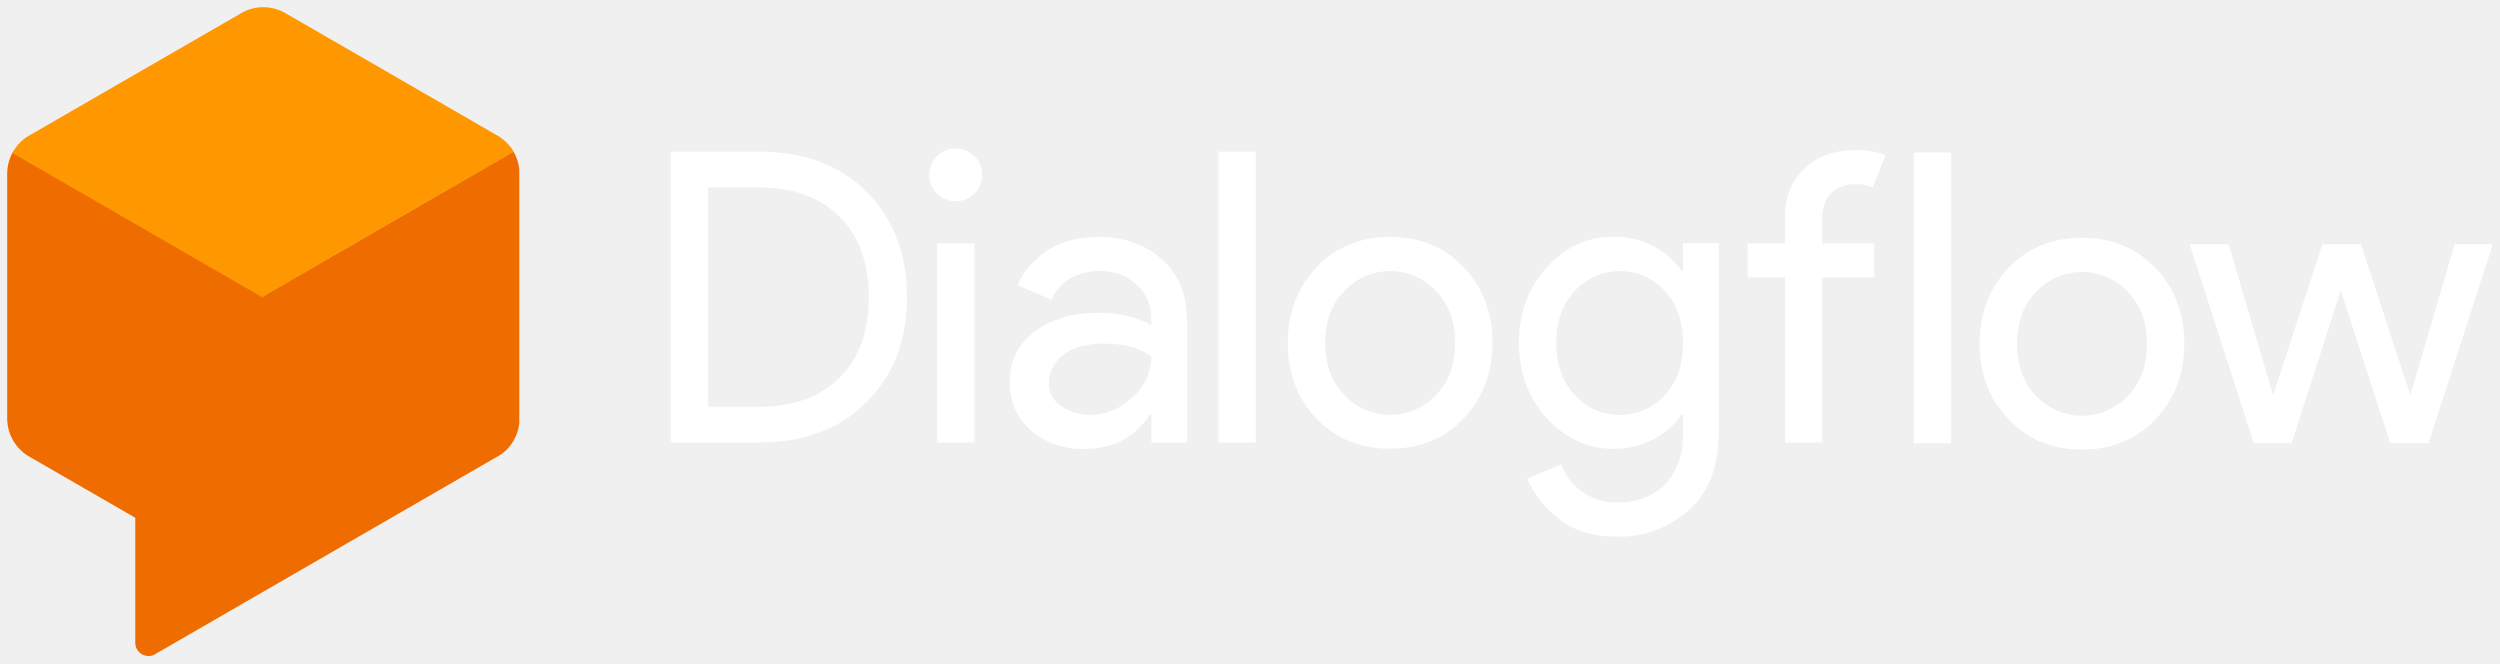
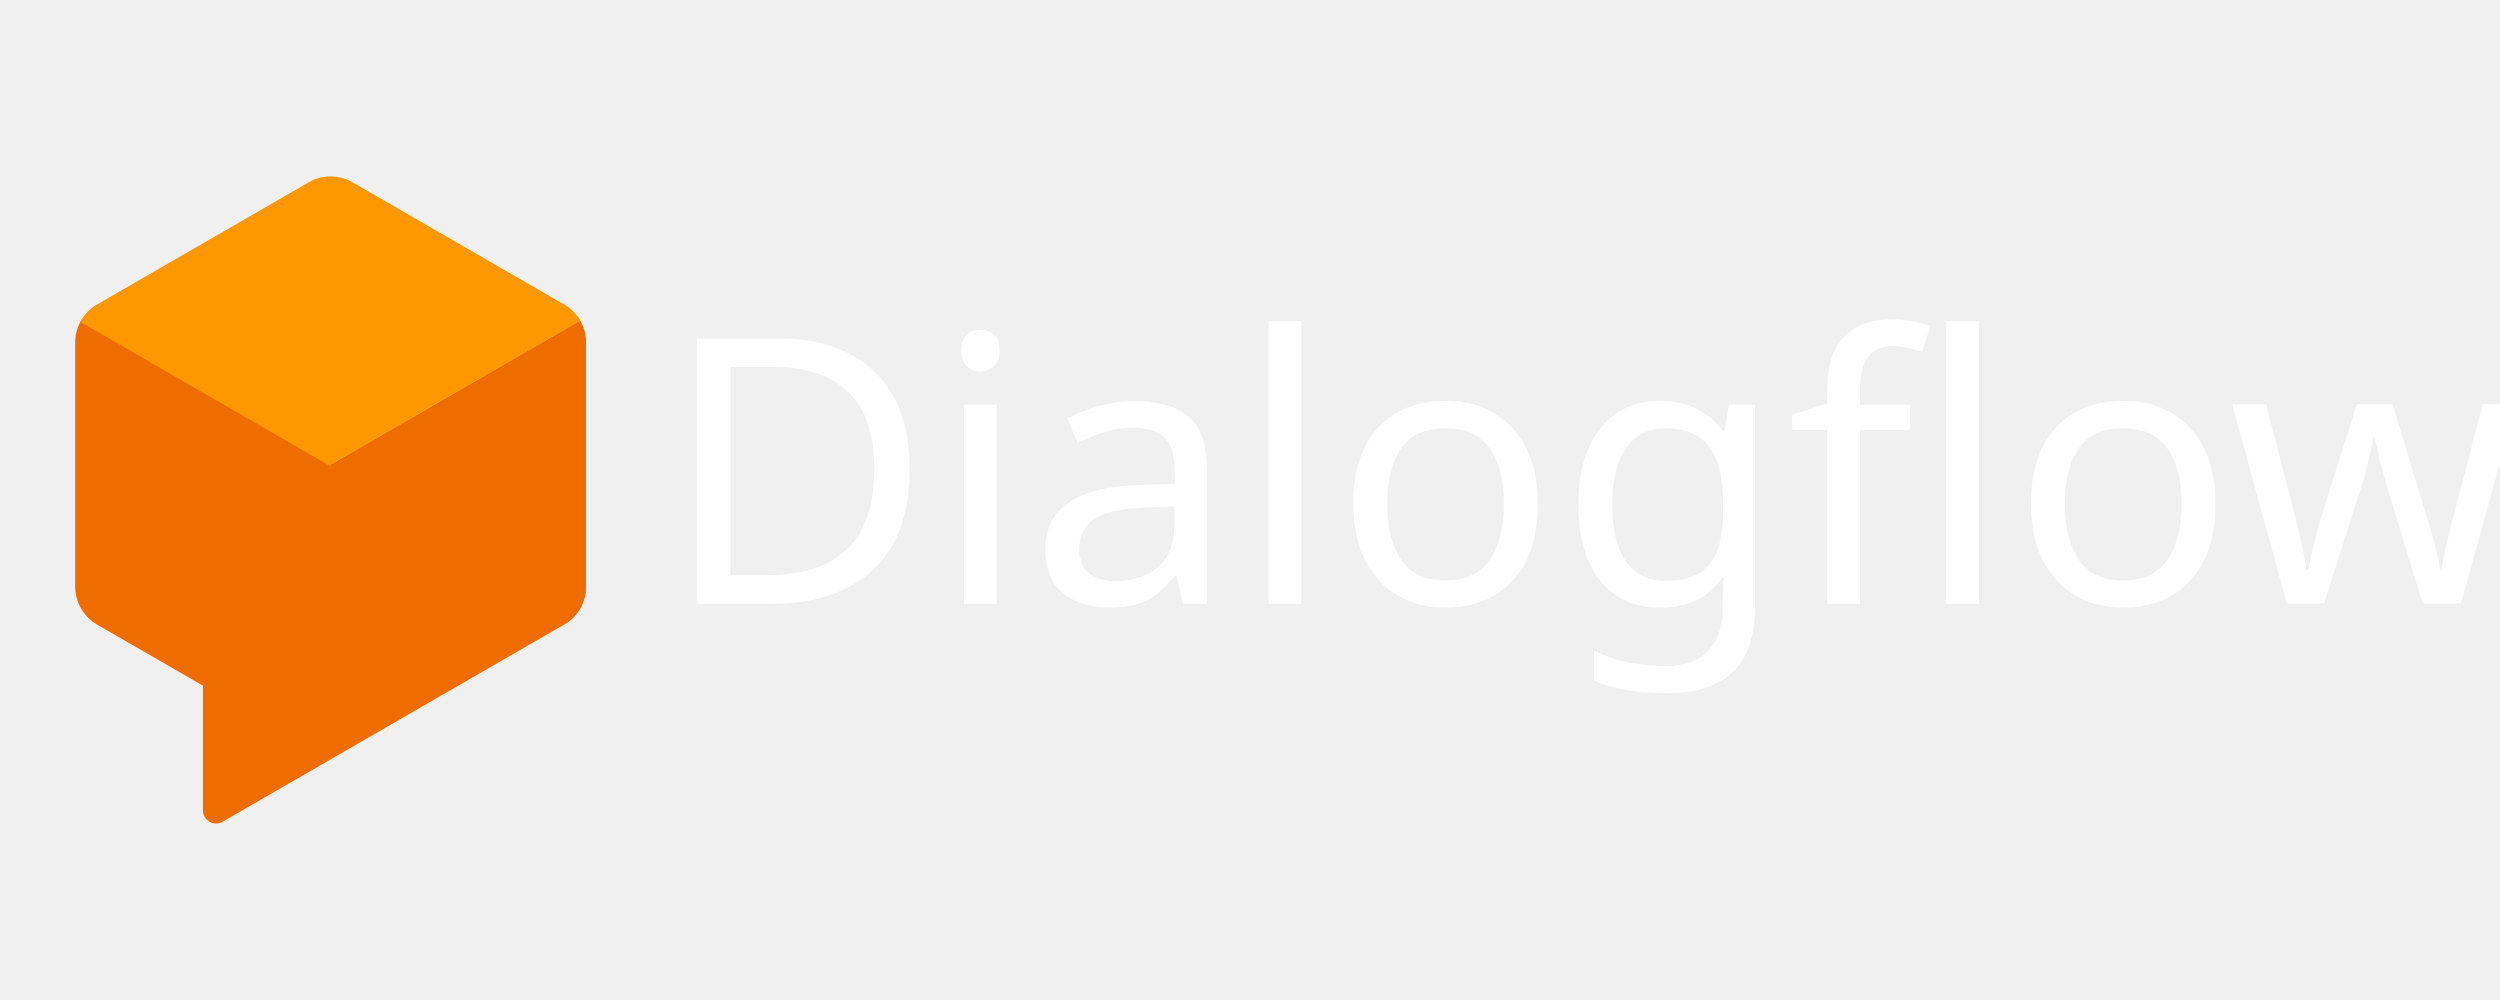
- <svg xmlns="http://www.w3.org/2000/svg" width="694.19" height="184.16" version="1.1" viewBox="0 0 694.19 184.16" id="svg21">
+ <svg xmlns="http://www.w3.org/2000/svg" width="800" height="320" version="1.1" viewBox="0 0 800 320" id="svg21">
  <defs id="defs5">
    <clipPath id="clip-path">
-       <path d="m138.05 37.577-58.78-33.92a12.3 12.3 0 0 0-12.33 0l-58.79 33.92a12.37 12.37 0 0 0-6.15 10.69v67.89a12.33 12.33 0 0 0 6.15 10.66l29.41 17v34.66a3.7 3.7 0 0 0 5.55 3.19l95-54.82a12.3 12.3 0 0 0 6.15-10.66v-67.93a12.4 12.4 0 0 0-6.21-10.68z" fill="none" id="path2" />
+       <path d="M 138.05,37.577 79.27,3.657 a 12.3,12.3 0 0 0 -12.33,0 L 8.15,37.577 A 12.37,12.37 0 0 0 2,48.267 v 67.89 a 12.33,12.33 0 0 0 6.15,10.66 l 29.41,17 v 34.66 a 3.7,3.7 0 0 0 5.55,3.19 l 95,-54.82 a 12.3,12.3 0 0 0 6.15,-10.66 v -67.93 a 12.4,12.4 0 0 0 -6.21,-10.68 z" id="path2" style="fill:none" />
    </clipPath>
  </defs>
-   <g clip-path="url(#clip-path)" id="g17">
-     <path d="m144.2 41.157-71.08 41.05-71.12-41.05v82.1l35.56 20.51v41.06l106.64-61.57z" fill="#ef6c00" id="path7" />
-     <g fill="#ff9800" id="g15">
-       <path d="m73.12 82.207-71.12-41.05 71.12-41.05 71.08 41.05z" id="path9" />
-       <path d="m71.86 80.957-69.41-40.07-0.45 0.27 71.12 41.05 71.08-41.05-1.67-0.99z" id="path11" />
-       <path d="m73.12 82.717v-0.51l-70.67-40.81-0.45 0.27z" id="path13" />
+   <g clip-path="url(#clip-path)" id="g17" transform="matrix(1.149398,0,0,1.149398,21.75827,54.16162)">
+     <path d="M 144.2,41.157 73.12,82.207 2,41.157 v 82.1 l 35.56,20.51 v 41.06 l 106.64,-61.57 z" id="path7" style="fill:#ef6c00" />
+     <g id="g15" style="fill:#ff9800">
+       <path d="M 73.12,82.207 2,41.157 73.12,0.107 144.2,41.157 Z" id="path9" />
+       <path d="M 71.86,80.957 2.45,40.887 2,41.157 l 71.12,41.05 71.08,-41.05 -1.67,-0.99 z" id="path11" />
+       <path d="m 73.12,82.717 v -0.51 L 2.45,41.397 2,41.667 Z" id="path13" />
    </g>
  </g>
-   <path d="m674.33 123.09h-10.6l-13.76-42.41-13.65 42.41h-10.49l-17.82-55.26h10.83l12.29 41.73h0.11l13.65-41.73h10.7l13.65 41.73h0.11l12.24-41.73h10.6zm-116.63-48.66q8-8.4 20.41-8.4t20.41 8.4 8 21q0 12.6-8 21t-20.41 8.4-20.41-8.4-8-21q0-12.6 8-21zm7.73 35.53a17.45 17.45 0 0 0 25.38 0q5.35-5.47 5.36-14.49 0.01-9.02-5.36-14.49a17.45 17.45 0 0 0-25.38 0q-5.36 5.47-5.36 14.49 0 9.02 5.35 14.49zm-23.65 13.13h-10.37v-80.73h10.38zm-26.5-81.43a21 21 0 0 1 8.31 1.46l-3.61 8.91a10.65 10.65 0 0 0-4.74-0.9 9.36 9.36 0 0 0-6.65 2.43q-2.6 2.43-2.59 7v7h14.44v9.47h-14.41v45.83h-10.38v-45.79h-10.37v-9.47h10.38v-7.33q0-8.46 5.41-13.53t14.21-5.08zm-66.33 107.37q-9.81 0-16-4.91a28.81 28.81 0 0 1-8.91-11.22l9.47-3.95a15.54 15.54 0 0 0 5.81 7.56 16.08 16.08 0 0 0 9.64 3q8.57 0 13.48-5.13t4.91-13.93v-5.3h-0.45a21.14 21.14 0 0 1-7.67 6.77 22.94 22.94 0 0 1-11.17 2.71q-10.72 0-18.5-8.46t-7.78-21q0-12.52 7.78-21t18.5-8.46a23 23 0 0 1 11.17 2.71 21.14 21.14 0 0 1 7.67 6.77h0.45v-7.67h9.92v52.44q0 14.21-8.23 21.6a29 29 0 0 1-20.09 7.47zm0.79-33.83a16.54 16.54 0 0 0 12.46-5.41q5.13-5.41 5.13-14.55 0-9.14-5.13-14.55a16.93 16.93 0 0 0-24.87 0.06q-5.19 5.47-5.19 14.49 0 9.02 5.19 14.49a16.5 16.5 0 0 0 12.41 5.46zm-84.15-41.01q8-8.4 20.41-8.4t20.41 8.4 8 21q0 12.6-8 21t-20.41 8.4-20.41-8.33q-8-8.4-8-21 0-12.6 8-21.07zm7.73 35.53a17.45 17.45 0 0 0 25.38 0q5.35-5.47 5.36-14.49 0.01-9.02-5.36-14.49a17.45 17.45 0 0 0-25.38 0q-5.36 5.47-5.36 14.49 0 9.02 5.38 14.49zm-24.62 13.14h-10.37v-80.75h10.38zm-47.64 1.8a21.82 21.82 0 0 1-14.72-5.08 16.8 16.8 0 0 1-5.92-13.42 16.59 16.59 0 0 1 7-14.15q7-5.13 17.25-5.13 9.14 0 15 3.38v-1.58a12.35 12.35 0 0 0-4.17-9.76 15 15 0 0 0-10.26-3.67 15.9 15.9 0 0 0-8.18 2.14 11 11 0 0 0-5 5.86l-9.47-4.04q1.92-5 7.56-9.19t14.89-4.23q10.6 0 17.59 6.2t7 17.48v33.39h-9.92v-7.67h-0.45q-6.24 9.47-18.2 9.47zm1.69-9.47a16.9 16.9 0 0 0 11.68-4.83 14.88 14.88 0 0 0 5.24-11.33q-4.4-3.61-13.2-3.61-7.56 0-11.39 3.27a9.82 9.82 0 0 0-3.83 7.67 7.38 7.38 0 0 0 3.5 6.43 13.94 13.94 0 0 0 8.01 2.4zm-32.16-61.46a7.35 7.35 0 1 1 2.14-5.19 7.07 7.07 0 0 1-2.14 5.19zm0 69.13h-10.35v-55.26h10.35zm-84.38 0v-80.75h24.7q18.61 0 29.77 11.22t11.17 29.15q0 17.93-11.17 29.15t-29.77 11.23zm10.38-9.92h14.32q14 0 22.16-8 8.16-8 8.18-22.44 0-14.32-8.18-22.39t-22.16-8.06h-14.32z" fill="#757575" id="path19" style="fill:#ffffff" />
+   <text xml:space="preserve" style="font-style:normal;font-variant:normal;font-weight:normal;font-stretch:normal;font-size:119.016px;line-height:1.25;font-family:'.Helvetica LT MM';-inkscape-font-specification:'.Helvetica LT MM';letter-spacing:0px;word-spacing:0px;fill:#ffffff;fill-opacity:1;stroke:none;stroke-width:0.62" x="211.46" y="193.248" id="text70">
+     <tspan id="tspan68" x="211.46" y="193.248" style="stroke-width:0.62">Dialogflow</tspan>
+   </text>
</svg>
